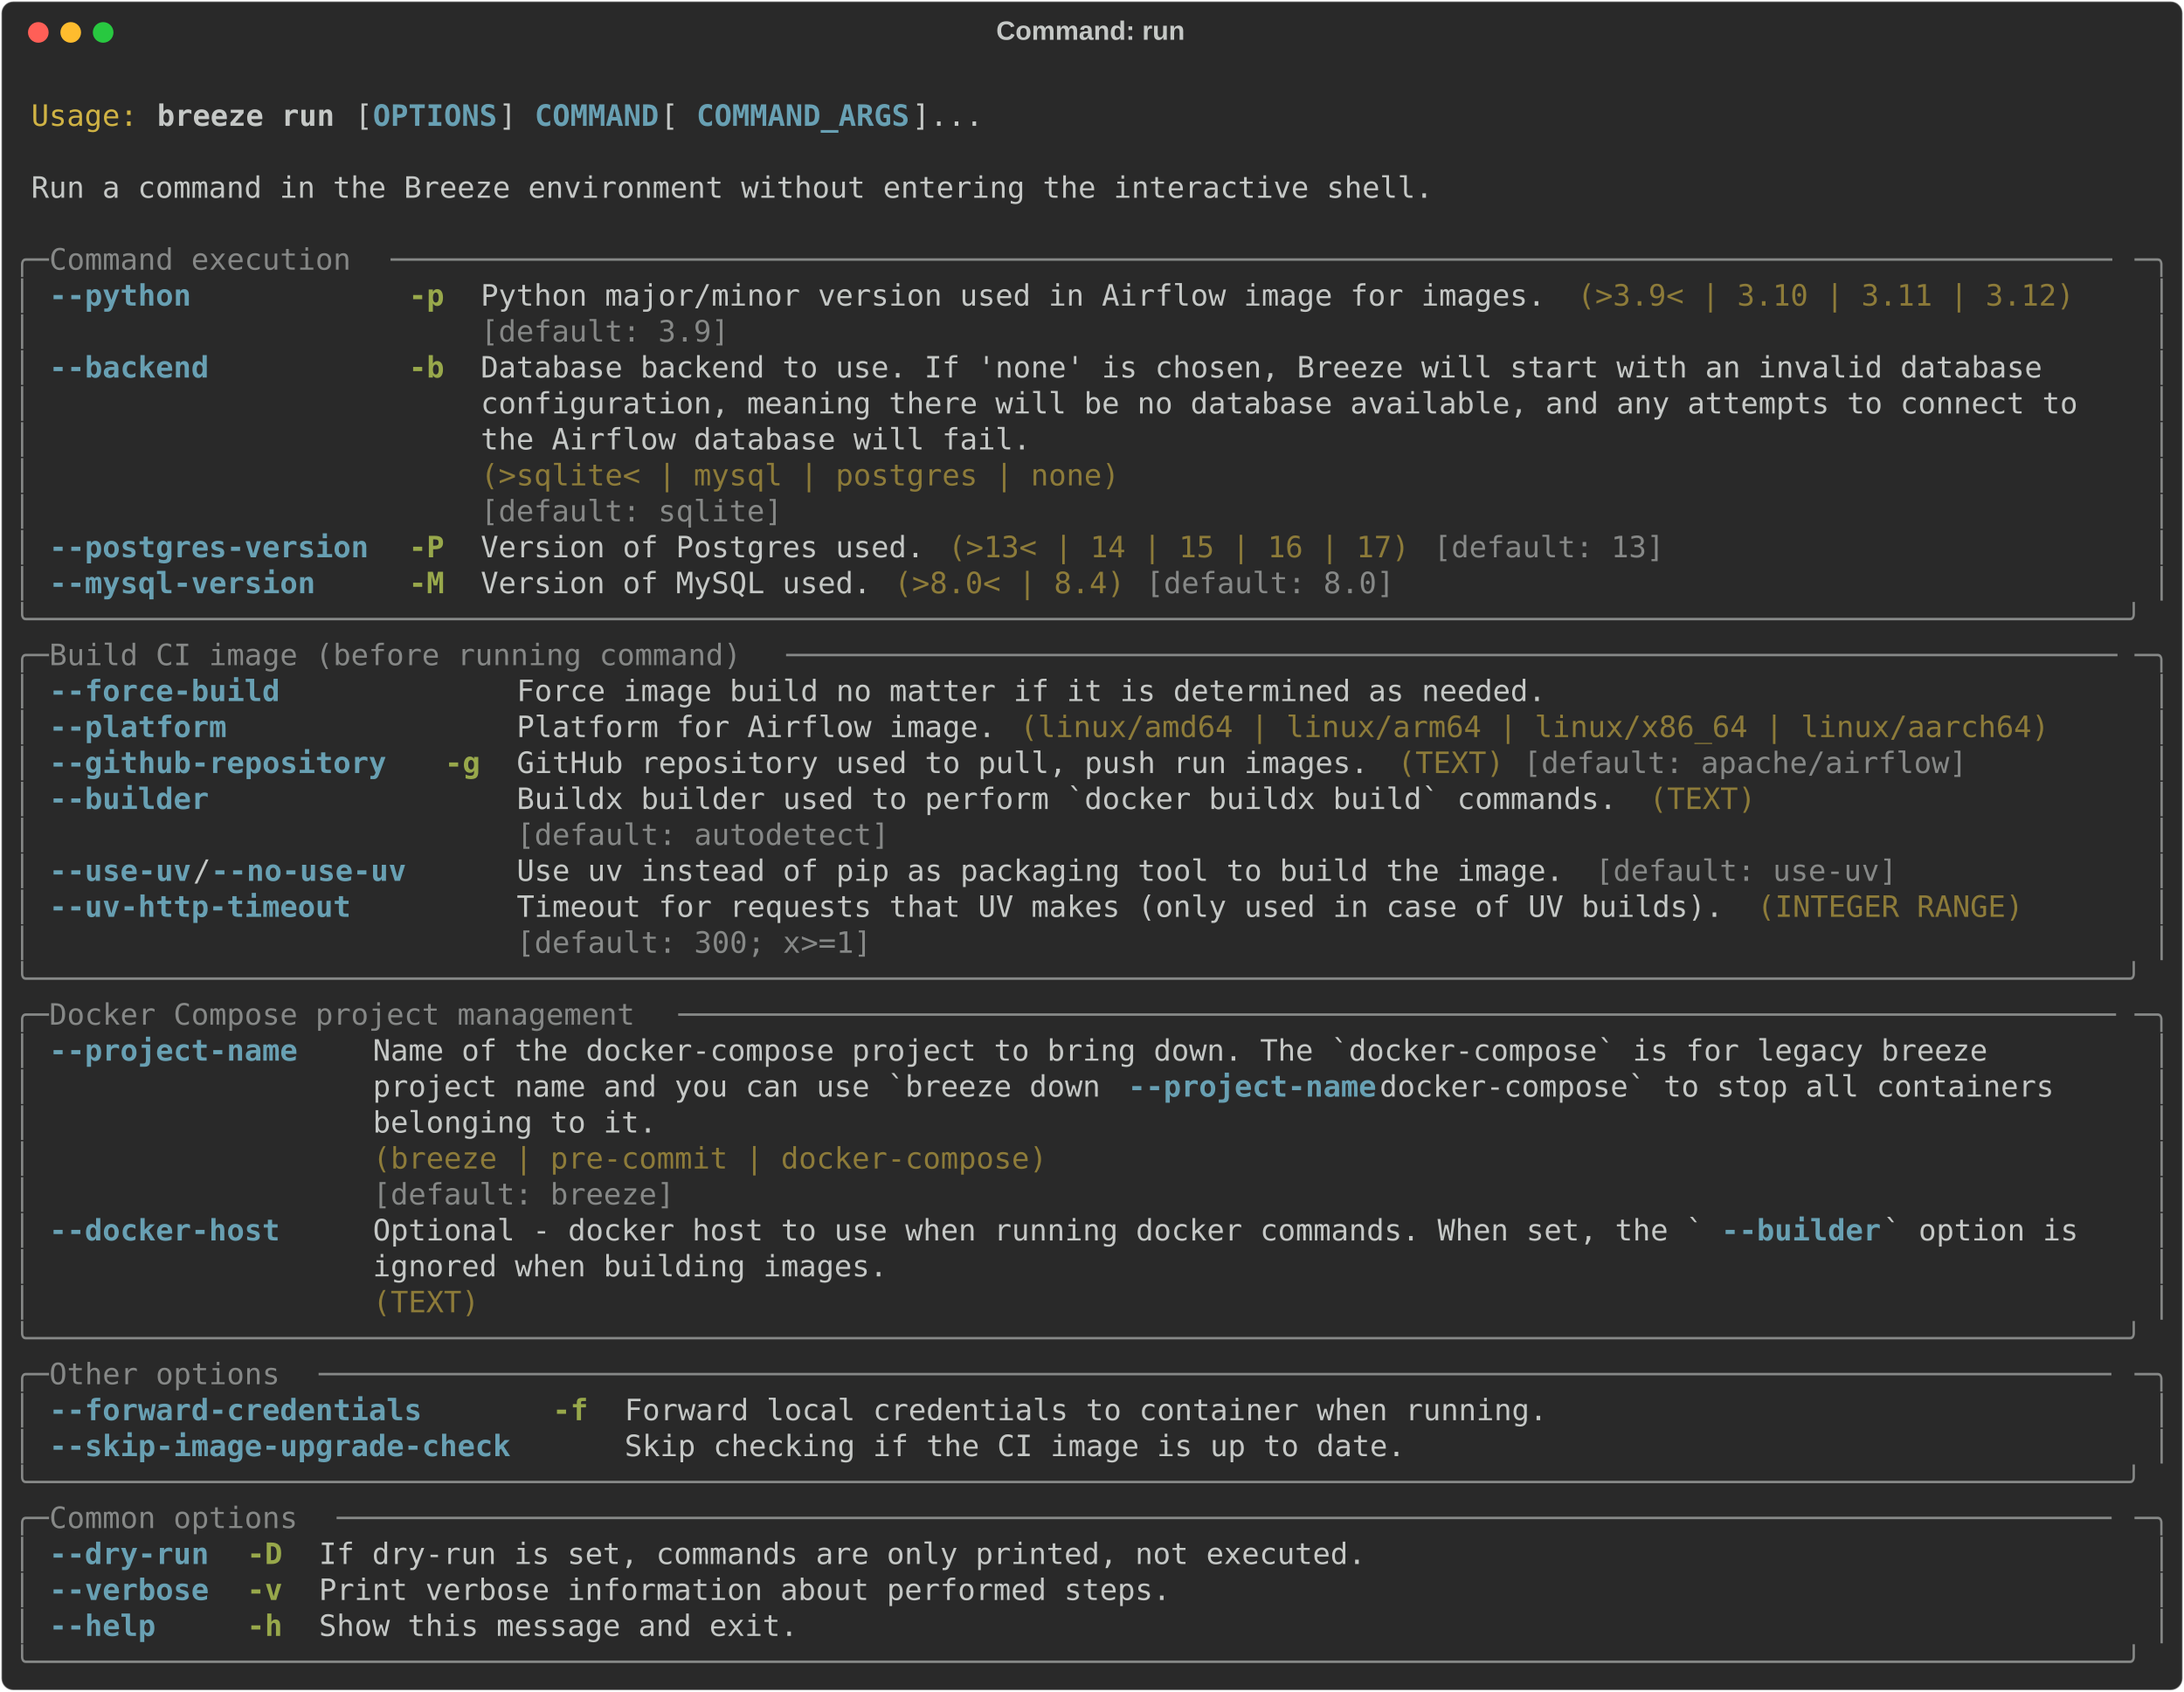
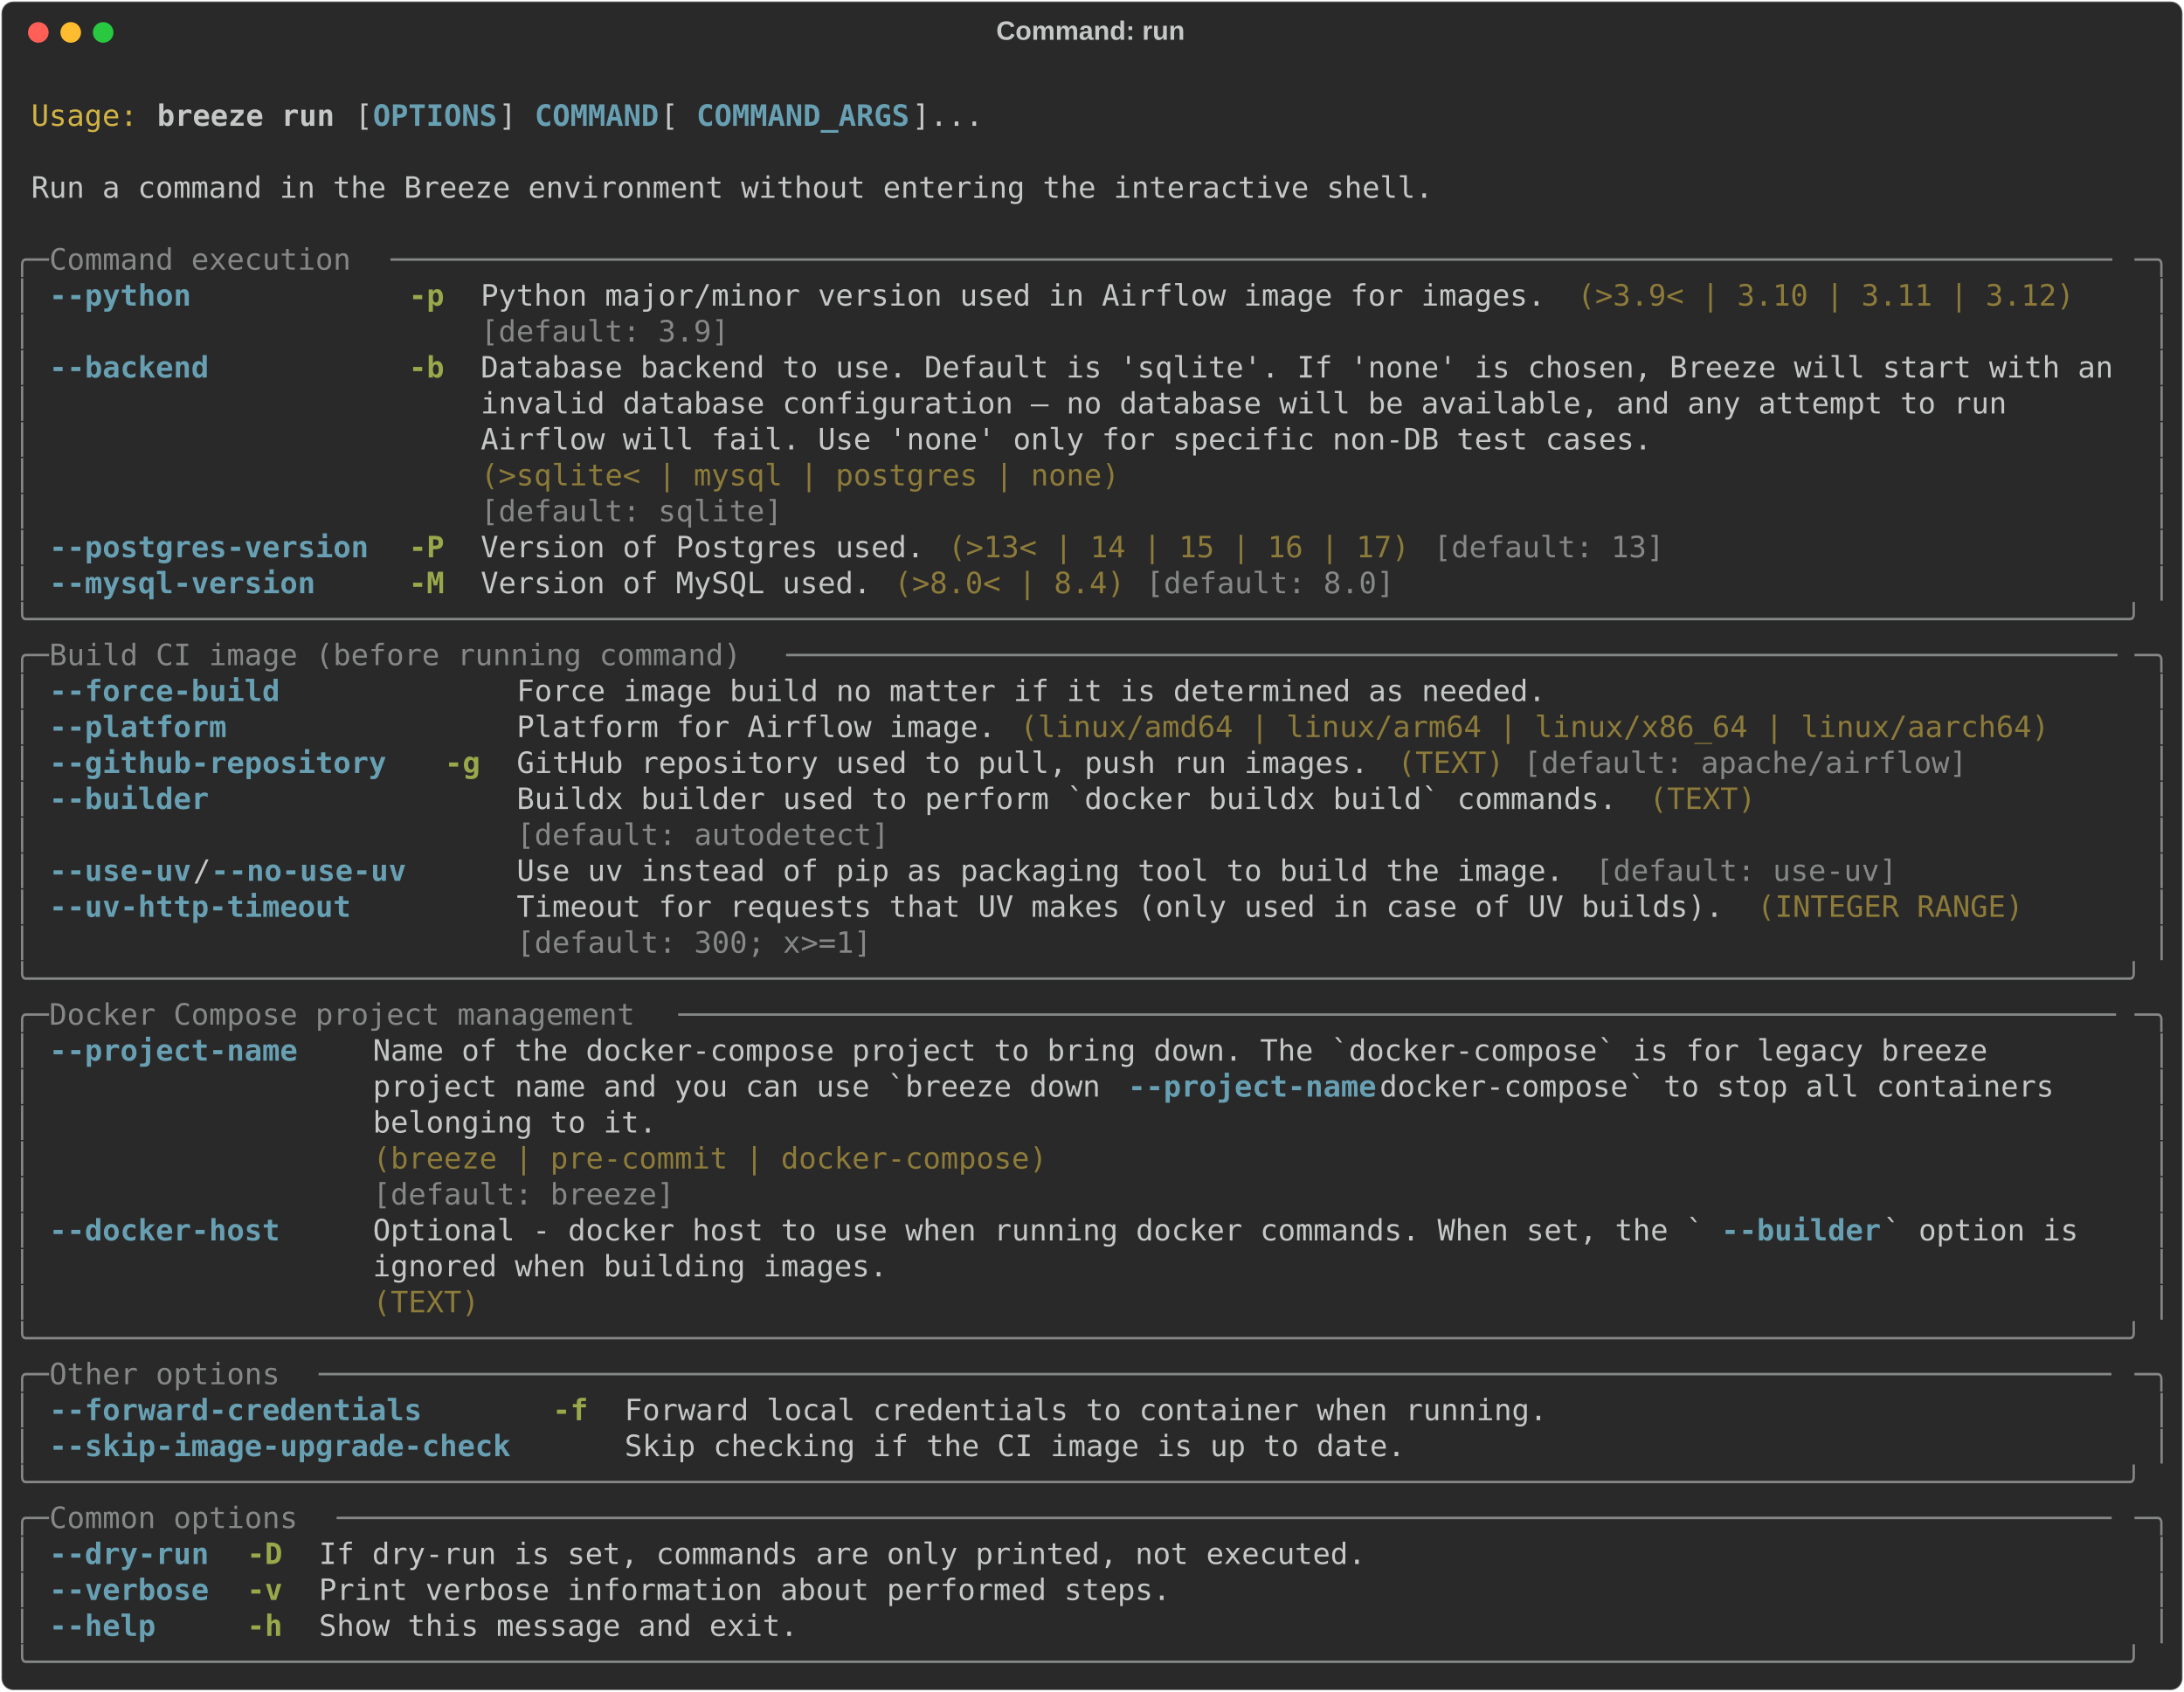
<svg xmlns="http://www.w3.org/2000/svg" class="rich-terminal" viewBox="0 0 1482 1148.0">
  <style>

    @font-face {
        font-family: "Fira Code";
        src: local("FiraCode-Regular"),
                url("https://cdnjs.cloudflare.com/ajax/libs/firacode/6.2.0/woff2/FiraCode-Regular.woff2") format("woff2"),
                url("https://cdnjs.cloudflare.com/ajax/libs/firacode/6.2.0/woff/FiraCode-Regular.woff") format("woff");
        font-style: normal;
        font-weight: 400;
    }
    @font-face {
        font-family: "Fira Code";
        src: local("FiraCode-Bold"),
                url("https://cdnjs.cloudflare.com/ajax/libs/firacode/6.2.0/woff2/FiraCode-Bold.woff2") format("woff2"),
                url("https://cdnjs.cloudflare.com/ajax/libs/firacode/6.2.0/woff/FiraCode-Bold.woff") format("woff");
        font-style: bold;
        font-weight: 700;
    }

    .breeze-run-matrix {
        font-family: Fira Code, monospace;
        font-size: 20px;
        line-height: 24.4px;
        font-variant-east-asian: full-width;
    }

    .breeze-run-title {
        font-size: 18px;
        font-weight: bold;
        font-family: arial;
    }

    .breeze-run-r1 { fill: #c5c8c6 }
.breeze-run-r2 { fill: #d0b344 }
.breeze-run-r3 { fill: #c5c8c6;font-weight: bold }
.breeze-run-r4 { fill: #68a0b3;font-weight: bold }
.breeze-run-r5 { fill: #868887 }
.breeze-run-r6 { fill: #98a84b;font-weight: bold }
.breeze-run-r7 { fill: #8d7b39 }
    </style>
  <defs>
    <clipPath id="breeze-run-clip-terminal">
      <rect x="0" y="0" width="1463.0" height="1097.0" />
    </clipPath>
    <clipPath id="breeze-run-line-0">
      <rect x="0" y="1.5" width="1464" height="24.65" />
    </clipPath>
    <clipPath id="breeze-run-line-1">
      <rect x="0" y="25.9" width="1464" height="24.65" />
    </clipPath>
    <clipPath id="breeze-run-line-2">
      <rect x="0" y="50.3" width="1464" height="24.65" />
    </clipPath>
    <clipPath id="breeze-run-line-3">
      <rect x="0" y="74.7" width="1464" height="24.65" />
    </clipPath>
    <clipPath id="breeze-run-line-4">
      <rect x="0" y="99.1" width="1464" height="24.65" />
    </clipPath>
    <clipPath id="breeze-run-line-5">
      <rect x="0" y="123.5" width="1464" height="24.65" />
    </clipPath>
    <clipPath id="breeze-run-line-6">
      <rect x="0" y="147.9" width="1464" height="24.65" />
    </clipPath>
    <clipPath id="breeze-run-line-7">
      <rect x="0" y="172.3" width="1464" height="24.65" />
    </clipPath>
    <clipPath id="breeze-run-line-8">
      <rect x="0" y="196.7" width="1464" height="24.65" />
    </clipPath>
    <clipPath id="breeze-run-line-9">
      <rect x="0" y="221.1" width="1464" height="24.65" />
    </clipPath>
    <clipPath id="breeze-run-line-10">
      <rect x="0" y="245.5" width="1464" height="24.65" />
    </clipPath>
    <clipPath id="breeze-run-line-11">
      <rect x="0" y="269.9" width="1464" height="24.65" />
    </clipPath>
    <clipPath id="breeze-run-line-12">
      <rect x="0" y="294.3" width="1464" height="24.65" />
    </clipPath>
    <clipPath id="breeze-run-line-13">
      <rect x="0" y="318.7" width="1464" height="24.65" />
    </clipPath>
    <clipPath id="breeze-run-line-14">
      <rect x="0" y="343.1" width="1464" height="24.65" />
    </clipPath>
    <clipPath id="breeze-run-line-15">
      <rect x="0" y="367.5" width="1464" height="24.65" />
    </clipPath>
    <clipPath id="breeze-run-line-16">
      <rect x="0" y="391.9" width="1464" height="24.65" />
    </clipPath>
    <clipPath id="breeze-run-line-17">
      <rect x="0" y="416.3" width="1464" height="24.65" />
    </clipPath>
    <clipPath id="breeze-run-line-18">
      <rect x="0" y="440.7" width="1464" height="24.65" />
    </clipPath>
    <clipPath id="breeze-run-line-19">
      <rect x="0" y="465.1" width="1464" height="24.65" />
    </clipPath>
    <clipPath id="breeze-run-line-20">
      <rect x="0" y="489.5" width="1464" height="24.65" />
    </clipPath>
    <clipPath id="breeze-run-line-21">
      <rect x="0" y="513.9" width="1464" height="24.65" />
    </clipPath>
    <clipPath id="breeze-run-line-22">
      <rect x="0" y="538.3" width="1464" height="24.65" />
    </clipPath>
    <clipPath id="breeze-run-line-23">
      <rect x="0" y="562.7" width="1464" height="24.65" />
    </clipPath>
    <clipPath id="breeze-run-line-24">
      <rect x="0" y="587.1" width="1464" height="24.65" />
    </clipPath>
    <clipPath id="breeze-run-line-25">
      <rect x="0" y="611.5" width="1464" height="24.65" />
    </clipPath>
    <clipPath id="breeze-run-line-26">
      <rect x="0" y="635.9" width="1464" height="24.65" />
    </clipPath>
    <clipPath id="breeze-run-line-27">
      <rect x="0" y="660.3" width="1464" height="24.65" />
    </clipPath>
    <clipPath id="breeze-run-line-28">
      <rect x="0" y="684.7" width="1464" height="24.65" />
    </clipPath>
    <clipPath id="breeze-run-line-29">
      <rect x="0" y="709.1" width="1464" height="24.65" />
    </clipPath>
    <clipPath id="breeze-run-line-30">
      <rect x="0" y="733.5" width="1464" height="24.65" />
    </clipPath>
    <clipPath id="breeze-run-line-31">
      <rect x="0" y="757.9" width="1464" height="24.65" />
    </clipPath>
    <clipPath id="breeze-run-line-32">
      <rect x="0" y="782.3" width="1464" height="24.65" />
    </clipPath>
    <clipPath id="breeze-run-line-33">
      <rect x="0" y="806.7" width="1464" height="24.65" />
    </clipPath>
    <clipPath id="breeze-run-line-34">
      <rect x="0" y="831.1" width="1464" height="24.65" />
    </clipPath>
    <clipPath id="breeze-run-line-35">
      <rect x="0" y="855.5" width="1464" height="24.65" />
    </clipPath>
    <clipPath id="breeze-run-line-36">
      <rect x="0" y="879.9" width="1464" height="24.65" />
    </clipPath>
    <clipPath id="breeze-run-line-37">
      <rect x="0" y="904.3" width="1464" height="24.65" />
    </clipPath>
    <clipPath id="breeze-run-line-38">
      <rect x="0" y="928.7" width="1464" height="24.65" />
    </clipPath>
    <clipPath id="breeze-run-line-39">
      <rect x="0" y="953.1" width="1464" height="24.65" />
    </clipPath>
    <clipPath id="breeze-run-line-40">
      <rect x="0" y="977.5" width="1464" height="24.65" />
    </clipPath>
    <clipPath id="breeze-run-line-41">
      <rect x="0" y="1001.9" width="1464" height="24.65" />
    </clipPath>
    <clipPath id="breeze-run-line-42">
      <rect x="0" y="1026.3" width="1464" height="24.65" />
    </clipPath>
    <clipPath id="breeze-run-line-43">
      <rect x="0" y="1050.7" width="1464" height="24.65" />
    </clipPath>
  </defs>
  <rect fill="#292929" stroke="rgba(255,255,255,0.35)" stroke-width="1" x="1" y="1" width="1480" height="1146" rx="8" />
  <text class="breeze-run-title" fill="#c5c8c6" text-anchor="middle" x="740" y="27">Command: run</text>
  <g transform="translate(26,22)">
    <circle cx="0" cy="0" r="7" fill="#ff5f57" />
    <circle cx="22" cy="0" r="7" fill="#febc2e" />
    <circle cx="44" cy="0" r="7" fill="#28c840" />
  </g>
  <g transform="translate(9, 41)" clip-path="url(#breeze-run-clip-terminal)">
    <g class="breeze-run-matrix">
      <text class="breeze-run-r1" x="1464" y="20" textLength="12.2" clip-path="url(#breeze-run-line-0)">
</text>
      <text class="breeze-run-r2" x="12.2" y="44.4" textLength="73.2" clip-path="url(#breeze-run-line-1)">Usage:</text>
      <text class="breeze-run-r3" x="97.6" y="44.4" textLength="122" clip-path="url(#breeze-run-line-1)">breeze run</text>
      <text class="breeze-run-r1" x="231.8" y="44.4" textLength="12.2" clip-path="url(#breeze-run-line-1)">[</text>
      <text class="breeze-run-r4" x="244" y="44.4" textLength="85.4" clip-path="url(#breeze-run-line-1)">OPTIONS</text>
      <text class="breeze-run-r1" x="329.4" y="44.4" textLength="24.4" clip-path="url(#breeze-run-line-1)">] </text>
      <text class="breeze-run-r4" x="353.8" y="44.4" textLength="85.4" clip-path="url(#breeze-run-line-1)">COMMAND</text>
      <text class="breeze-run-r1" x="439.2" y="44.4" textLength="24.4" clip-path="url(#breeze-run-line-1)"> [</text>
      <text class="breeze-run-r4" x="463.6" y="44.4" textLength="146.4" clip-path="url(#breeze-run-line-1)">COMMAND_ARGS</text>
      <text class="breeze-run-r1" x="610" y="44.4" textLength="48.8" clip-path="url(#breeze-run-line-1)">]...</text>
      <text class="breeze-run-r1" x="1464" y="44.4" textLength="12.2" clip-path="url(#breeze-run-line-1)">
</text>
      <text class="breeze-run-r1" x="1464" y="68.8" textLength="12.2" clip-path="url(#breeze-run-line-2)">
</text>
      <text class="breeze-run-r1" x="12.2" y="93.2" textLength="963.8" clip-path="url(#breeze-run-line-3)">Run a command in the Breeze environment without entering the interactive shell.</text>
      <text class="breeze-run-r1" x="1464" y="93.2" textLength="12.2" clip-path="url(#breeze-run-line-3)">
</text>
      <text class="breeze-run-r1" x="1464" y="117.6" textLength="12.2" clip-path="url(#breeze-run-line-4)">
</text>
      <text class="breeze-run-r5" x="0" y="142" textLength="24.4" clip-path="url(#breeze-run-line-5)">╭─</text>
      <text class="breeze-run-r5" x="24.4" y="142" textLength="231.8" clip-path="url(#breeze-run-line-5)"> Command execution </text>
      <text class="breeze-run-r5" x="256.2" y="142" textLength="1183.4" clip-path="url(#breeze-run-line-5)">─────────────────────────────────────────────────────────────────────────────────────────────────</text>
      <text class="breeze-run-r5" x="1439.6" y="142" textLength="24.4" clip-path="url(#breeze-run-line-5)">─╮</text>
      <text class="breeze-run-r1" x="1464" y="142" textLength="12.2" clip-path="url(#breeze-run-line-5)">
</text>
      <text class="breeze-run-r5" x="0" y="166.4" textLength="12.2" clip-path="url(#breeze-run-line-6)">│</text>
      <text class="breeze-run-r4" x="24.4" y="166.4" textLength="97.6" clip-path="url(#breeze-run-line-6)">--python</text>
      <text class="breeze-run-r6" x="268.4" y="166.4" textLength="24.4" clip-path="url(#breeze-run-line-6)">-p</text>
      <text class="breeze-run-r1" x="317.2" y="166.4" textLength="732" clip-path="url(#breeze-run-line-6)">Python major/minor version used in Airflow image for images.</text>
      <text class="breeze-run-r7" x="1061.4" y="166.4" textLength="341.6" clip-path="url(#breeze-run-line-6)">(&gt;3.9&lt; | 3.10 | 3.11 | 3.12)</text>
      <text class="breeze-run-r5" x="1451.8" y="166.4" textLength="12.2" clip-path="url(#breeze-run-line-6)">│</text>
      <text class="breeze-run-r1" x="1464" y="166.4" textLength="12.2" clip-path="url(#breeze-run-line-6)">
</text>
      <text class="breeze-run-r5" x="0" y="190.8" textLength="12.2" clip-path="url(#breeze-run-line-7)">│</text>
      <text class="breeze-run-r5" x="317.2" y="190.8" textLength="732" clip-path="url(#breeze-run-line-7)">[default: 3.9]                                              </text>
      <text class="breeze-run-r5" x="1451.8" y="190.8" textLength="12.2" clip-path="url(#breeze-run-line-7)">│</text>
      <text class="breeze-run-r1" x="1464" y="190.8" textLength="12.2" clip-path="url(#breeze-run-line-7)">
</text>
      <text class="breeze-run-r5" x="0" y="215.2" textLength="12.2" clip-path="url(#breeze-run-line-8)">│</text>
      <text class="breeze-run-r4" x="24.4" y="215.2" textLength="109.8" clip-path="url(#breeze-run-line-8)">--backend</text>
      <text class="breeze-run-r6" x="268.4" y="215.2" textLength="24.4" clip-path="url(#breeze-run-line-8)">-b</text>
-       <text class="breeze-run-r1" x="317.2" y="215.2" textLength="1122.4" clip-path="url(#breeze-run-line-8)">Database backend to use. If 'none' is chosen, Breeze will start with an invalid database    </text>
+       <text class="breeze-run-r1" x="317.2" y="215.2" textLength="1122.4" clip-path="url(#breeze-run-line-8)">Database backend to use. Default is 'sqlite'. If 'none' is chosen, Breeze will start with an</text>
      <text class="breeze-run-r5" x="1451.8" y="215.2" textLength="12.2" clip-path="url(#breeze-run-line-8)">│</text>
      <text class="breeze-run-r1" x="1464" y="215.2" textLength="12.2" clip-path="url(#breeze-run-line-8)">
</text>
      <text class="breeze-run-r5" x="0" y="239.6" textLength="12.2" clip-path="url(#breeze-run-line-9)">│</text>
-       <text class="breeze-run-r1" x="317.2" y="239.6" textLength="1122.4" clip-path="url(#breeze-run-line-9)">configuration, meaning there will be no database available, and any attempts to connect to  </text>
+       <text class="breeze-run-r1" x="317.2" y="239.6" textLength="1122.4" clip-path="url(#breeze-run-line-9)">invalid database configuration — no database will be available, and any attempt to run      </text>
      <text class="breeze-run-r5" x="1451.8" y="239.6" textLength="12.2" clip-path="url(#breeze-run-line-9)">│</text>
      <text class="breeze-run-r1" x="1464" y="239.6" textLength="12.2" clip-path="url(#breeze-run-line-9)">
</text>
      <text class="breeze-run-r5" x="0" y="264" textLength="12.2" clip-path="url(#breeze-run-line-10)">│</text>
-       <text class="breeze-run-r1" x="317.2" y="264" textLength="1122.4" clip-path="url(#breeze-run-line-10)">the Airflow database will fail.                                                             </text>
+       <text class="breeze-run-r1" x="317.2" y="264" textLength="1122.4" clip-path="url(#breeze-run-line-10)">Airflow will fail. Use 'none' only for specific non-DB test cases.                          </text>
      <text class="breeze-run-r5" x="1451.8" y="264" textLength="12.2" clip-path="url(#breeze-run-line-10)">│</text>
      <text class="breeze-run-r1" x="1464" y="264" textLength="12.2" clip-path="url(#breeze-run-line-10)">
</text>
      <text class="breeze-run-r5" x="0" y="288.4" textLength="12.2" clip-path="url(#breeze-run-line-11)">│</text>
      <text class="breeze-run-r7" x="317.2" y="288.4" textLength="1122.4" clip-path="url(#breeze-run-line-11)">(&gt;sqlite&lt; | mysql | postgres | none)                                                        </text>
      <text class="breeze-run-r5" x="1451.8" y="288.4" textLength="12.2" clip-path="url(#breeze-run-line-11)">│</text>
      <text class="breeze-run-r1" x="1464" y="288.4" textLength="12.2" clip-path="url(#breeze-run-line-11)">
</text>
      <text class="breeze-run-r5" x="0" y="312.8" textLength="12.2" clip-path="url(#breeze-run-line-12)">│</text>
      <text class="breeze-run-r5" x="317.2" y="312.8" textLength="1122.4" clip-path="url(#breeze-run-line-12)">[default: sqlite]                                                                           </text>
      <text class="breeze-run-r5" x="1451.8" y="312.8" textLength="12.2" clip-path="url(#breeze-run-line-12)">│</text>
      <text class="breeze-run-r1" x="1464" y="312.8" textLength="12.2" clip-path="url(#breeze-run-line-12)">
</text>
      <text class="breeze-run-r5" x="0" y="337.2" textLength="12.2" clip-path="url(#breeze-run-line-13)">│</text>
      <text class="breeze-run-r4" x="24.4" y="337.2" textLength="219.6" clip-path="url(#breeze-run-line-13)">--postgres-version</text>
      <text class="breeze-run-r6" x="268.4" y="337.2" textLength="24.4" clip-path="url(#breeze-run-line-13)">-P</text>
      <text class="breeze-run-r1" x="317.2" y="337.2" textLength="305" clip-path="url(#breeze-run-line-13)">Version of Postgres used.</text>
      <text class="breeze-run-r7" x="634.4" y="337.2" textLength="317.2" clip-path="url(#breeze-run-line-13)">(&gt;13&lt; | 14 | 15 | 16 | 17)</text>
      <text class="breeze-run-r5" x="963.8" y="337.2" textLength="158.6" clip-path="url(#breeze-run-line-13)">[default: 13]</text>
      <text class="breeze-run-r5" x="1451.8" y="337.2" textLength="12.2" clip-path="url(#breeze-run-line-13)">│</text>
      <text class="breeze-run-r1" x="1464" y="337.2" textLength="12.2" clip-path="url(#breeze-run-line-13)">
</text>
      <text class="breeze-run-r5" x="0" y="361.6" textLength="12.2" clip-path="url(#breeze-run-line-14)">│</text>
      <text class="breeze-run-r4" x="24.4" y="361.6" textLength="183" clip-path="url(#breeze-run-line-14)">--mysql-version</text>
      <text class="breeze-run-r6" x="268.4" y="361.6" textLength="24.4" clip-path="url(#breeze-run-line-14)">-M</text>
      <text class="breeze-run-r1" x="317.2" y="361.6" textLength="268.4" clip-path="url(#breeze-run-line-14)">Version of MySQL used.</text>
      <text class="breeze-run-r7" x="597.8" y="361.6" textLength="158.6" clip-path="url(#breeze-run-line-14)">(&gt;8.0&lt; | 8.4)</text>
      <text class="breeze-run-r5" x="768.6" y="361.6" textLength="170.8" clip-path="url(#breeze-run-line-14)">[default: 8.0]</text>
      <text class="breeze-run-r5" x="1451.8" y="361.6" textLength="12.2" clip-path="url(#breeze-run-line-14)">│</text>
      <text class="breeze-run-r1" x="1464" y="361.6" textLength="12.2" clip-path="url(#breeze-run-line-14)">
</text>
      <text class="breeze-run-r5" x="0" y="386" textLength="1464" clip-path="url(#breeze-run-line-15)">╰──────────────────────────────────────────────────────────────────────────────────────────────────────────────────────╯</text>
      <text class="breeze-run-r1" x="1464" y="386" textLength="12.2" clip-path="url(#breeze-run-line-15)">
</text>
      <text class="breeze-run-r5" x="0" y="410.4" textLength="24.4" clip-path="url(#breeze-run-line-16)">╭─</text>
      <text class="breeze-run-r5" x="24.4" y="410.4" textLength="500.2" clip-path="url(#breeze-run-line-16)"> Build CI image (before running command) </text>
      <text class="breeze-run-r5" x="524.6" y="410.4" textLength="915" clip-path="url(#breeze-run-line-16)">───────────────────────────────────────────────────────────────────────────</text>
      <text class="breeze-run-r5" x="1439.6" y="410.4" textLength="24.4" clip-path="url(#breeze-run-line-16)">─╮</text>
      <text class="breeze-run-r1" x="1464" y="410.4" textLength="12.2" clip-path="url(#breeze-run-line-16)">
</text>
      <text class="breeze-run-r5" x="0" y="434.8" textLength="12.2" clip-path="url(#breeze-run-line-17)">│</text>
      <text class="breeze-run-r4" x="24.4" y="434.8" textLength="158.6" clip-path="url(#breeze-run-line-17)">--force-build</text>
      <text class="breeze-run-r1" x="341.6" y="434.8" textLength="707.6" clip-path="url(#breeze-run-line-17)">Force image build no matter if it is determined as needed.</text>
      <text class="breeze-run-r5" x="1451.8" y="434.8" textLength="12.2" clip-path="url(#breeze-run-line-17)">│</text>
      <text class="breeze-run-r1" x="1464" y="434.8" textLength="12.2" clip-path="url(#breeze-run-line-17)">
</text>
      <text class="breeze-run-r5" x="0" y="459.2" textLength="12.2" clip-path="url(#breeze-run-line-18)">│</text>
      <text class="breeze-run-r4" x="24.4" y="459.2" textLength="122" clip-path="url(#breeze-run-line-18)">--platform</text>
      <text class="breeze-run-r1" x="341.6" y="459.2" textLength="329.4" clip-path="url(#breeze-run-line-18)">Platform for Airflow image.</text>
      <text class="breeze-run-r7" x="683.2" y="459.2" textLength="707.6" clip-path="url(#breeze-run-line-18)">(linux/amd64 | linux/arm64 | linux/x86_64 | linux/aarch64)</text>
      <text class="breeze-run-r5" x="1451.8" y="459.2" textLength="12.2" clip-path="url(#breeze-run-line-18)">│</text>
      <text class="breeze-run-r1" x="1464" y="459.2" textLength="12.2" clip-path="url(#breeze-run-line-18)">
</text>
      <text class="breeze-run-r5" x="0" y="483.6" textLength="12.2" clip-path="url(#breeze-run-line-19)">│</text>
      <text class="breeze-run-r4" x="24.4" y="483.6" textLength="231.8" clip-path="url(#breeze-run-line-19)">--github-repository</text>
      <text class="breeze-run-r6" x="292.8" y="483.6" textLength="24.4" clip-path="url(#breeze-run-line-19)">-g</text>
      <text class="breeze-run-r1" x="341.6" y="483.6" textLength="585.6" clip-path="url(#breeze-run-line-19)">GitHub repository used to pull, push run images.</text>
      <text class="breeze-run-r7" x="939.4" y="483.6" textLength="73.2" clip-path="url(#breeze-run-line-19)">(TEXT)</text>
      <text class="breeze-run-r5" x="1024.8" y="483.6" textLength="305" clip-path="url(#breeze-run-line-19)">[default: apache/airflow]</text>
      <text class="breeze-run-r5" x="1451.8" y="483.6" textLength="12.2" clip-path="url(#breeze-run-line-19)">│</text>
      <text class="breeze-run-r1" x="1464" y="483.6" textLength="12.2" clip-path="url(#breeze-run-line-19)">
</text>
      <text class="breeze-run-r5" x="0" y="508" textLength="12.2" clip-path="url(#breeze-run-line-20)">│</text>
      <text class="breeze-run-r4" x="24.4" y="508" textLength="109.8" clip-path="url(#breeze-run-line-20)">--builder</text>
      <text class="breeze-run-r1" x="341.6" y="508" textLength="756.4" clip-path="url(#breeze-run-line-20)">Buildx builder used to perform `docker buildx build` commands.</text>
      <text class="breeze-run-r7" x="1110.2" y="508" textLength="73.2" clip-path="url(#breeze-run-line-20)">(TEXT)</text>
      <text class="breeze-run-r5" x="1451.8" y="508" textLength="12.2" clip-path="url(#breeze-run-line-20)">│</text>
      <text class="breeze-run-r1" x="1464" y="508" textLength="12.2" clip-path="url(#breeze-run-line-20)">
</text>
      <text class="breeze-run-r5" x="0" y="532.4" textLength="12.2" clip-path="url(#breeze-run-line-21)">│</text>
      <text class="breeze-run-r5" x="341.6" y="532.4" textLength="756.4" clip-path="url(#breeze-run-line-21)">[default: autodetect]                                         </text>
      <text class="breeze-run-r5" x="1451.8" y="532.4" textLength="12.2" clip-path="url(#breeze-run-line-21)">│</text>
      <text class="breeze-run-r1" x="1464" y="532.4" textLength="12.2" clip-path="url(#breeze-run-line-21)">
</text>
      <text class="breeze-run-r5" x="0" y="556.8" textLength="12.2" clip-path="url(#breeze-run-line-22)">│</text>
      <text class="breeze-run-r4" x="24.4" y="556.8" textLength="97.6" clip-path="url(#breeze-run-line-22)">--use-uv</text>
      <text class="breeze-run-r1" x="122" y="556.8" textLength="12.2" clip-path="url(#breeze-run-line-22)">/</text>
      <text class="breeze-run-r4" x="134.2" y="556.8" textLength="134.2" clip-path="url(#breeze-run-line-22)">--no-use-uv</text>
      <text class="breeze-run-r1" x="341.6" y="556.8" textLength="719.8" clip-path="url(#breeze-run-line-22)">Use uv instead of pip as packaging tool to build the image.</text>
      <text class="breeze-run-r5" x="1073.6" y="556.8" textLength="207.4" clip-path="url(#breeze-run-line-22)">[default: use-uv]</text>
      <text class="breeze-run-r5" x="1451.8" y="556.8" textLength="12.2" clip-path="url(#breeze-run-line-22)">│</text>
      <text class="breeze-run-r1" x="1464" y="556.8" textLength="12.2" clip-path="url(#breeze-run-line-22)">
</text>
      <text class="breeze-run-r5" x="0" y="581.2" textLength="12.2" clip-path="url(#breeze-run-line-23)">│</text>
      <text class="breeze-run-r4" x="24.4" y="581.2" textLength="207.4" clip-path="url(#breeze-run-line-23)">--uv-http-timeout</text>
      <text class="breeze-run-r1" x="341.6" y="581.2" textLength="829.6" clip-path="url(#breeze-run-line-23)">Timeout for requests that UV makes (only used in case of UV builds).</text>
      <text class="breeze-run-r7" x="1183.4" y="581.2" textLength="183" clip-path="url(#breeze-run-line-23)">(INTEGER RANGE)</text>
      <text class="breeze-run-r5" x="1451.8" y="581.2" textLength="12.2" clip-path="url(#breeze-run-line-23)">│</text>
      <text class="breeze-run-r1" x="1464" y="581.2" textLength="12.2" clip-path="url(#breeze-run-line-23)">
</text>
      <text class="breeze-run-r5" x="0" y="605.6" textLength="12.2" clip-path="url(#breeze-run-line-24)">│</text>
      <text class="breeze-run-r5" x="341.6" y="605.6" textLength="829.6" clip-path="url(#breeze-run-line-24)">[default: 300; x&gt;=1]                                                </text>
      <text class="breeze-run-r5" x="1451.8" y="605.6" textLength="12.2" clip-path="url(#breeze-run-line-24)">│</text>
      <text class="breeze-run-r1" x="1464" y="605.6" textLength="12.2" clip-path="url(#breeze-run-line-24)">
</text>
      <text class="breeze-run-r5" x="0" y="630" textLength="1464" clip-path="url(#breeze-run-line-25)">╰──────────────────────────────────────────────────────────────────────────────────────────────────────────────────────╯</text>
      <text class="breeze-run-r1" x="1464" y="630" textLength="12.2" clip-path="url(#breeze-run-line-25)">
</text>
      <text class="breeze-run-r5" x="0" y="654.4" textLength="24.4" clip-path="url(#breeze-run-line-26)">╭─</text>
      <text class="breeze-run-r5" x="24.4" y="654.4" textLength="427" clip-path="url(#breeze-run-line-26)"> Docker Compose project management </text>
      <text class="breeze-run-r5" x="451.4" y="654.4" textLength="988.2" clip-path="url(#breeze-run-line-26)">─────────────────────────────────────────────────────────────────────────────────</text>
      <text class="breeze-run-r5" x="1439.6" y="654.4" textLength="24.4" clip-path="url(#breeze-run-line-26)">─╮</text>
      <text class="breeze-run-r1" x="1464" y="654.4" textLength="12.2" clip-path="url(#breeze-run-line-26)">
</text>
      <text class="breeze-run-r5" x="0" y="678.8" textLength="12.2" clip-path="url(#breeze-run-line-27)">│</text>
      <text class="breeze-run-r4" x="24.4" y="678.8" textLength="170.8" clip-path="url(#breeze-run-line-27)">--project-name</text>
      <text class="breeze-run-r1" x="244" y="678.8" textLength="1195.6" clip-path="url(#breeze-run-line-27)">Name of the docker-compose project to bring down. The `docker-compose` is for legacy breeze       </text>
      <text class="breeze-run-r5" x="1451.8" y="678.8" textLength="12.2" clip-path="url(#breeze-run-line-27)">│</text>
      <text class="breeze-run-r1" x="1464" y="678.8" textLength="12.2" clip-path="url(#breeze-run-line-27)">
</text>
      <text class="breeze-run-r5" x="0" y="703.2" textLength="12.2" clip-path="url(#breeze-run-line-28)">│</text>
      <text class="breeze-run-r1" x="244" y="703.2" textLength="512.4" clip-path="url(#breeze-run-line-28)">project name and you can use `breeze down </text>
      <text class="breeze-run-r4" x="756.4" y="703.2" textLength="170.8" clip-path="url(#breeze-run-line-28)">--project-name</text>
      <text class="breeze-run-r1" x="927.2" y="703.2" textLength="512.4" clip-path="url(#breeze-run-line-28)"> docker-compose` to stop all containers   </text>
      <text class="breeze-run-r5" x="1451.8" y="703.2" textLength="12.2" clip-path="url(#breeze-run-line-28)">│</text>
      <text class="breeze-run-r1" x="1464" y="703.2" textLength="12.2" clip-path="url(#breeze-run-line-28)">
</text>
      <text class="breeze-run-r5" x="0" y="727.6" textLength="12.2" clip-path="url(#breeze-run-line-29)">│</text>
      <text class="breeze-run-r1" x="244" y="727.6" textLength="1195.6" clip-path="url(#breeze-run-line-29)">belonging to it.                                                                                  </text>
      <text class="breeze-run-r5" x="1451.8" y="727.6" textLength="12.2" clip-path="url(#breeze-run-line-29)">│</text>
      <text class="breeze-run-r1" x="1464" y="727.6" textLength="12.2" clip-path="url(#breeze-run-line-29)">
</text>
      <text class="breeze-run-r5" x="0" y="752" textLength="12.2" clip-path="url(#breeze-run-line-30)">│</text>
      <text class="breeze-run-r7" x="244" y="752" textLength="1195.6" clip-path="url(#breeze-run-line-30)">(breeze | pre-commit | docker-compose)                                                            </text>
      <text class="breeze-run-r5" x="1451.8" y="752" textLength="12.2" clip-path="url(#breeze-run-line-30)">│</text>
      <text class="breeze-run-r1" x="1464" y="752" textLength="12.2" clip-path="url(#breeze-run-line-30)">
</text>
      <text class="breeze-run-r5" x="0" y="776.4" textLength="12.2" clip-path="url(#breeze-run-line-31)">│</text>
      <text class="breeze-run-r5" x="244" y="776.4" textLength="1195.6" clip-path="url(#breeze-run-line-31)">[default: breeze]                                                                                 </text>
      <text class="breeze-run-r5" x="1451.8" y="776.4" textLength="12.2" clip-path="url(#breeze-run-line-31)">│</text>
      <text class="breeze-run-r1" x="1464" y="776.4" textLength="12.2" clip-path="url(#breeze-run-line-31)">
</text>
      <text class="breeze-run-r5" x="0" y="800.8" textLength="12.2" clip-path="url(#breeze-run-line-32)">│</text>
      <text class="breeze-run-r4" x="24.4" y="800.8" textLength="158.6" clip-path="url(#breeze-run-line-32)">--docker-host</text>
      <text class="breeze-run-r1" x="244" y="800.8" textLength="915" clip-path="url(#breeze-run-line-32)">Optional - docker host to use when running docker commands. When set, the `</text>
      <text class="breeze-run-r4" x="1159" y="800.8" textLength="109.8" clip-path="url(#breeze-run-line-32)">--builder</text>
      <text class="breeze-run-r1" x="1268.8" y="800.8" textLength="170.8" clip-path="url(#breeze-run-line-32)">` option is   </text>
      <text class="breeze-run-r5" x="1451.8" y="800.8" textLength="12.2" clip-path="url(#breeze-run-line-32)">│</text>
      <text class="breeze-run-r1" x="1464" y="800.8" textLength="12.2" clip-path="url(#breeze-run-line-32)">
</text>
      <text class="breeze-run-r5" x="0" y="825.2" textLength="12.2" clip-path="url(#breeze-run-line-33)">│</text>
      <text class="breeze-run-r1" x="244" y="825.2" textLength="1195.6" clip-path="url(#breeze-run-line-33)">ignored when building images.                                                                     </text>
      <text class="breeze-run-r5" x="1451.8" y="825.2" textLength="12.2" clip-path="url(#breeze-run-line-33)">│</text>
      <text class="breeze-run-r1" x="1464" y="825.2" textLength="12.2" clip-path="url(#breeze-run-line-33)">
</text>
      <text class="breeze-run-r5" x="0" y="849.6" textLength="12.2" clip-path="url(#breeze-run-line-34)">│</text>
      <text class="breeze-run-r7" x="244" y="849.6" textLength="1195.6" clip-path="url(#breeze-run-line-34)">(TEXT)                                                                                            </text>
      <text class="breeze-run-r5" x="1451.8" y="849.6" textLength="12.2" clip-path="url(#breeze-run-line-34)">│</text>
      <text class="breeze-run-r1" x="1464" y="849.6" textLength="12.2" clip-path="url(#breeze-run-line-34)">
</text>
      <text class="breeze-run-r5" x="0" y="874" textLength="1464" clip-path="url(#breeze-run-line-35)">╰──────────────────────────────────────────────────────────────────────────────────────────────────────────────────────╯</text>
      <text class="breeze-run-r1" x="1464" y="874" textLength="12.2" clip-path="url(#breeze-run-line-35)">
</text>
      <text class="breeze-run-r5" x="0" y="898.4" textLength="24.4" clip-path="url(#breeze-run-line-36)">╭─</text>
      <text class="breeze-run-r5" x="24.4" y="898.4" textLength="183" clip-path="url(#breeze-run-line-36)"> Other options </text>
      <text class="breeze-run-r5" x="207.4" y="898.4" textLength="1232.2" clip-path="url(#breeze-run-line-36)">─────────────────────────────────────────────────────────────────────────────────────────────────────</text>
      <text class="breeze-run-r5" x="1439.6" y="898.4" textLength="24.4" clip-path="url(#breeze-run-line-36)">─╮</text>
      <text class="breeze-run-r1" x="1464" y="898.4" textLength="12.2" clip-path="url(#breeze-run-line-36)">
</text>
      <text class="breeze-run-r5" x="0" y="922.8" textLength="12.2" clip-path="url(#breeze-run-line-37)">│</text>
      <text class="breeze-run-r4" x="24.4" y="922.8" textLength="256.2" clip-path="url(#breeze-run-line-37)">--forward-credentials</text>
      <text class="breeze-run-r6" x="366" y="922.8" textLength="24.4" clip-path="url(#breeze-run-line-37)">-f</text>
      <text class="breeze-run-r1" x="414.8" y="922.8" textLength="634.4" clip-path="url(#breeze-run-line-37)">Forward local credentials to container when running.</text>
      <text class="breeze-run-r5" x="1451.8" y="922.8" textLength="12.2" clip-path="url(#breeze-run-line-37)">│</text>
      <text class="breeze-run-r1" x="1464" y="922.8" textLength="12.2" clip-path="url(#breeze-run-line-37)">
</text>
      <text class="breeze-run-r5" x="0" y="947.2" textLength="12.2" clip-path="url(#breeze-run-line-38)">│</text>
      <text class="breeze-run-r4" x="24.4" y="947.2" textLength="317.2" clip-path="url(#breeze-run-line-38)">--skip-image-upgrade-check</text>
      <text class="breeze-run-r1" x="414.8" y="947.2" textLength="536.8" clip-path="url(#breeze-run-line-38)">Skip checking if the CI image is up to date.</text>
      <text class="breeze-run-r5" x="1451.8" y="947.2" textLength="12.2" clip-path="url(#breeze-run-line-38)">│</text>
      <text class="breeze-run-r1" x="1464" y="947.2" textLength="12.2" clip-path="url(#breeze-run-line-38)">
</text>
      <text class="breeze-run-r5" x="0" y="971.6" textLength="1464" clip-path="url(#breeze-run-line-39)">╰──────────────────────────────────────────────────────────────────────────────────────────────────────────────────────╯</text>
      <text class="breeze-run-r1" x="1464" y="971.6" textLength="12.2" clip-path="url(#breeze-run-line-39)">
</text>
      <text class="breeze-run-r5" x="0" y="996" textLength="24.4" clip-path="url(#breeze-run-line-40)">╭─</text>
      <text class="breeze-run-r5" x="24.4" y="996" textLength="195.2" clip-path="url(#breeze-run-line-40)"> Common options </text>
      <text class="breeze-run-r5" x="219.6" y="996" textLength="1220" clip-path="url(#breeze-run-line-40)">────────────────────────────────────────────────────────────────────────────────────────────────────</text>
      <text class="breeze-run-r5" x="1439.6" y="996" textLength="24.4" clip-path="url(#breeze-run-line-40)">─╮</text>
      <text class="breeze-run-r1" x="1464" y="996" textLength="12.2" clip-path="url(#breeze-run-line-40)">
</text>
      <text class="breeze-run-r5" x="0" y="1020.4" textLength="12.2" clip-path="url(#breeze-run-line-41)">│</text>
      <text class="breeze-run-r4" x="24.4" y="1020.4" textLength="109.8" clip-path="url(#breeze-run-line-41)">--dry-run</text>
      <text class="breeze-run-r6" x="158.6" y="1020.4" textLength="24.4" clip-path="url(#breeze-run-line-41)">-D</text>
      <text class="breeze-run-r1" x="207.4" y="1020.4" textLength="719.8" clip-path="url(#breeze-run-line-41)">If dry-run is set, commands are only printed, not executed.</text>
      <text class="breeze-run-r5" x="1451.8" y="1020.4" textLength="12.2" clip-path="url(#breeze-run-line-41)">│</text>
      <text class="breeze-run-r1" x="1464" y="1020.4" textLength="12.2" clip-path="url(#breeze-run-line-41)">
</text>
      <text class="breeze-run-r5" x="0" y="1044.8" textLength="12.2" clip-path="url(#breeze-run-line-42)">│</text>
      <text class="breeze-run-r4" x="24.4" y="1044.8" textLength="109.8" clip-path="url(#breeze-run-line-42)">--verbose</text>
      <text class="breeze-run-r6" x="158.6" y="1044.8" textLength="24.4" clip-path="url(#breeze-run-line-42)">-v</text>
      <text class="breeze-run-r1" x="207.4" y="1044.8" textLength="585.6" clip-path="url(#breeze-run-line-42)">Print verbose information about performed steps.</text>
      <text class="breeze-run-r5" x="1451.8" y="1044.8" textLength="12.2" clip-path="url(#breeze-run-line-42)">│</text>
      <text class="breeze-run-r1" x="1464" y="1044.8" textLength="12.2" clip-path="url(#breeze-run-line-42)">
</text>
      <text class="breeze-run-r5" x="0" y="1069.2" textLength="12.2" clip-path="url(#breeze-run-line-43)">│</text>
      <text class="breeze-run-r4" x="24.4" y="1069.2" textLength="73.2" clip-path="url(#breeze-run-line-43)">--help</text>
      <text class="breeze-run-r6" x="158.6" y="1069.2" textLength="24.4" clip-path="url(#breeze-run-line-43)">-h</text>
      <text class="breeze-run-r1" x="207.4" y="1069.2" textLength="329.4" clip-path="url(#breeze-run-line-43)">Show this message and exit.</text>
      <text class="breeze-run-r5" x="1451.8" y="1069.2" textLength="12.2" clip-path="url(#breeze-run-line-43)">│</text>
      <text class="breeze-run-r1" x="1464" y="1069.2" textLength="12.2" clip-path="url(#breeze-run-line-43)">
</text>
      <text class="breeze-run-r5" x="0" y="1093.6" textLength="1464" clip-path="url(#breeze-run-line-44)">╰──────────────────────────────────────────────────────────────────────────────────────────────────────────────────────╯</text>
      <text class="breeze-run-r1" x="1464" y="1093.6" textLength="12.2" clip-path="url(#breeze-run-line-44)">
</text>
    </g>
  </g>
</svg>
